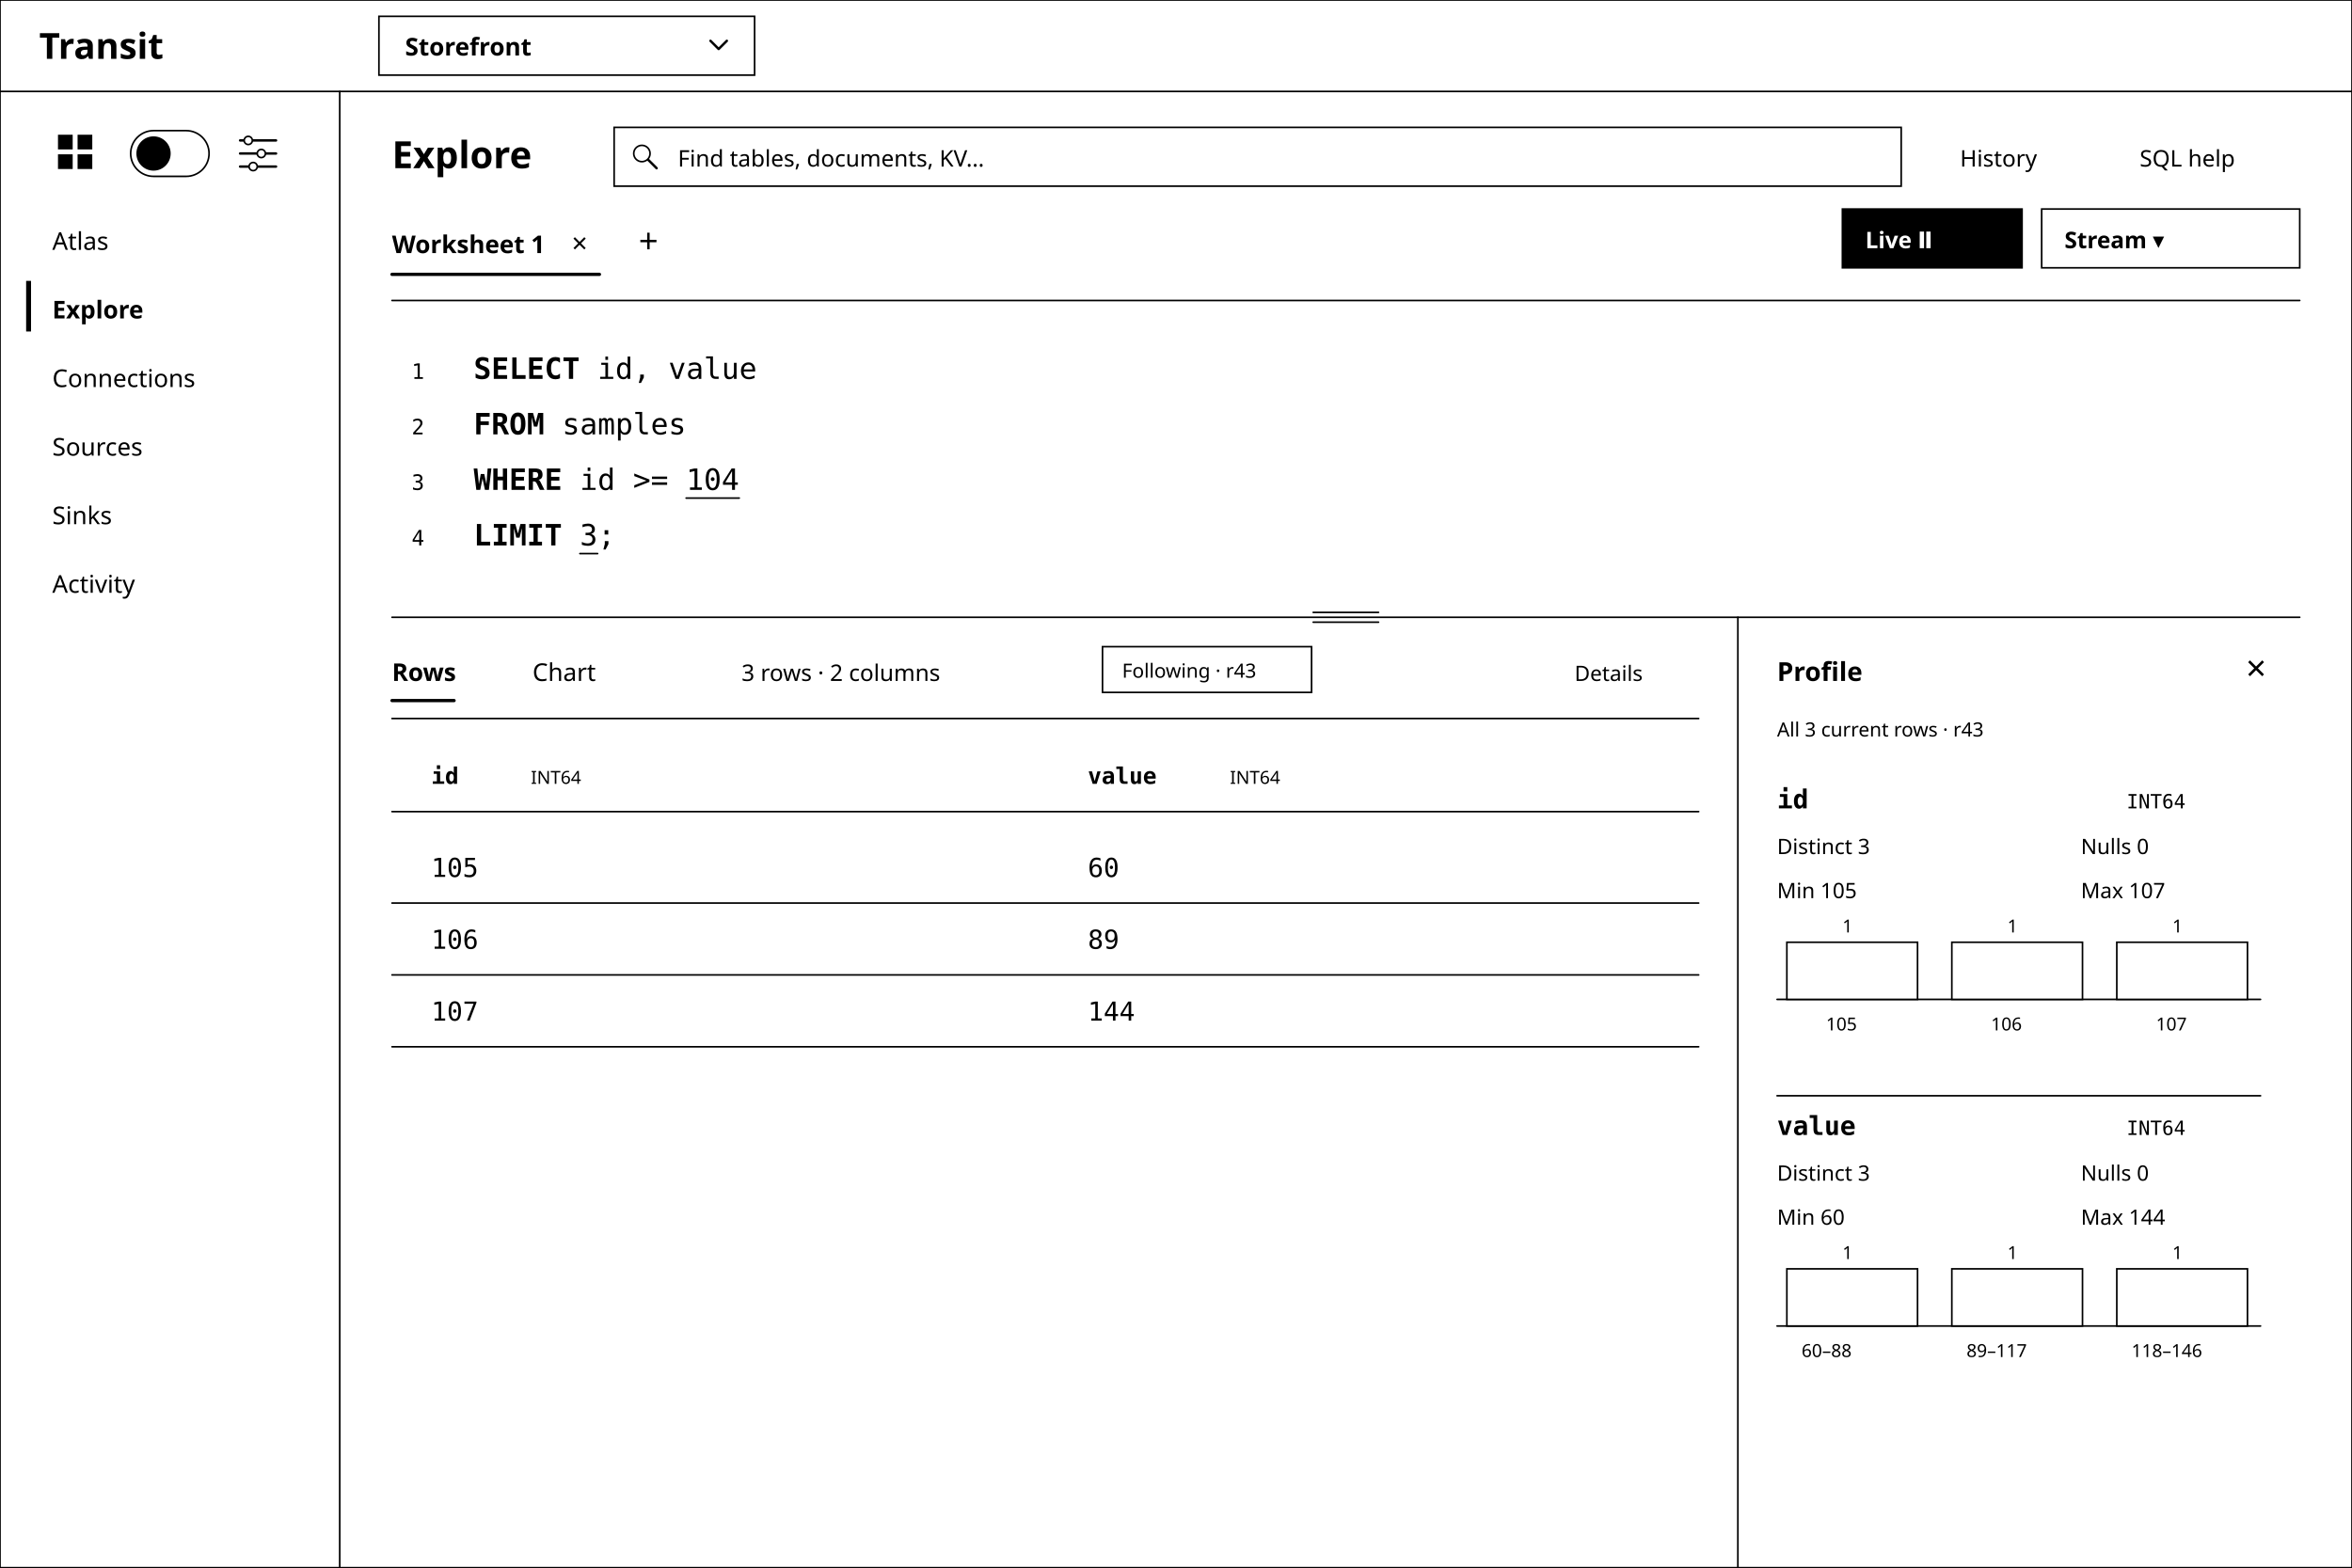
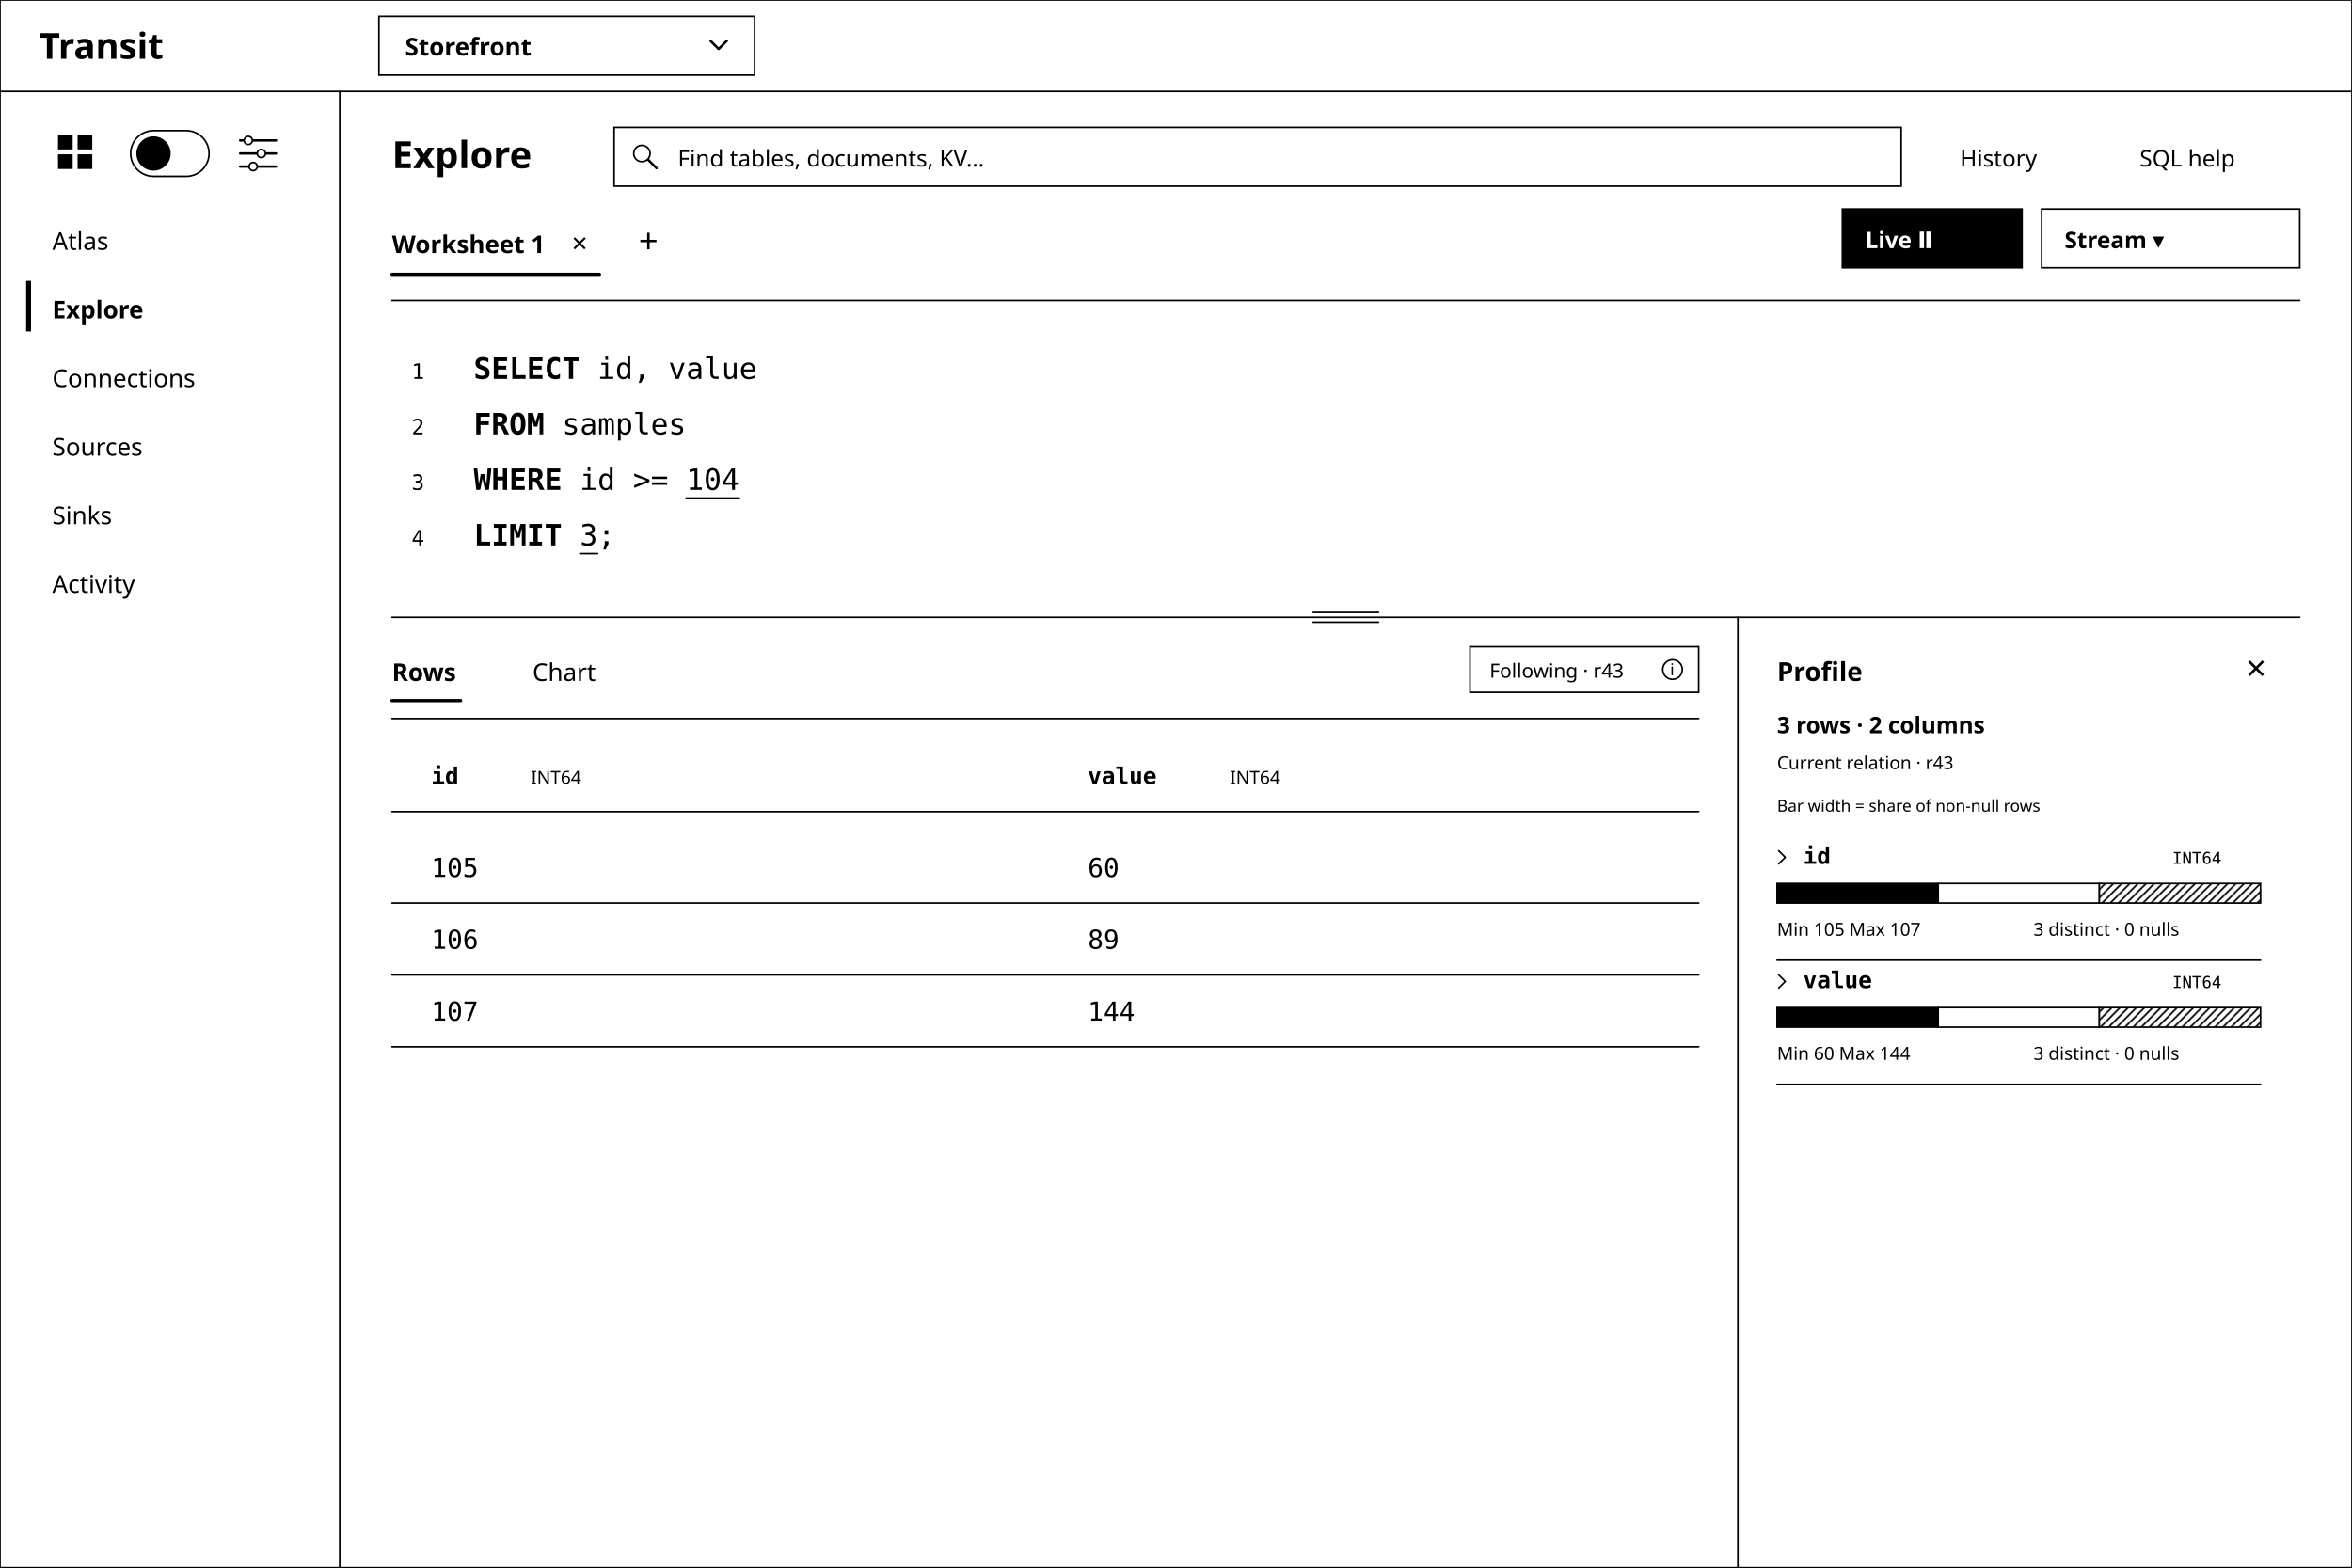
<svg xmlns="http://www.w3.org/2000/svg" width="1440" height="960" viewBox="0 0 1440 960" role="img" aria-labelledby="title desc">
  <rect x="0" y="0" width="1440" height="960" rx="0" fill="white" stroke="black" />
  <text x="24" y="36" font-family="sans-serif" font-size="22" font-weight="700" fill="black">Transit</text>
  <rect x="232" y="10" width="230" height="36" rx="0" fill="white" stroke="black" />
  <text x="248" y="34" font-family="sans-serif" font-size="15" font-weight="700" fill="black">Storefront</text>
  <path d="M435 25 l5 5 l5 -5" fill="none" stroke="black" stroke-width="1.5" stroke-linecap="round" stroke-linejoin="round" />
  <path d="M0 56 H1440" fill="none" stroke="black" stroke-width="1" stroke-linecap="round" stroke-linejoin="round" />
  <path d="M208 56 L208 960" fill="none" stroke="black" stroke-width="1" stroke-linecap="round" stroke-linejoin="round" />
  <g role="img" aria-label="Area: Workspace. Workspace left; Operations right.">
    <rect x="36" y="83" width="8" height="8" rx="0" fill="black" stroke="black" />
    <rect x="36" y="95" width="8" height="8" rx="0" fill="black" stroke="black" />
    <rect x="48" y="83" width="8" height="8" rx="0" fill="black" stroke="black" />
    <rect x="48" y="95" width="8" height="8" rx="0" fill="black" stroke="black" />
    <rect x="80" y="80" width="48" height="28" rx="14" fill="white" stroke="black" />
    <circle cx="94" cy="94" r="10" fill="black" stroke="black" />
    <path d="M147 86 H169" fill="none" stroke="black" stroke-width="1.5" stroke-linecap="round" stroke-linejoin="round" />
    <circle cx="152" cy="86" r="2.5" fill="white" stroke="black" />
    <path d="M147 94 H169" fill="none" stroke="black" stroke-width="1.5" stroke-linecap="round" stroke-linejoin="round" />
    <circle cx="160" cy="94" r="2.5" fill="white" stroke="black" />
    <path d="M147 102 H169" fill="none" stroke="black" stroke-width="1.5" stroke-linecap="round" stroke-linejoin="round" />
    <circle cx="155" cy="102" r="2.5" fill="white" stroke="black" />
  </g>
  <text xml:space="preserve" x="32" y="153" font-family="sans-serif" font-size="15" font-weight="400" fill="black">Atlas</text>
  <rect x="16" y="172" width="3" height="31" rx="0" fill="black" stroke="none" />
  <text xml:space="preserve" x="32" y="195" font-family="sans-serif" font-size="15" font-weight="700" fill="black">Explore</text>
  <text xml:space="preserve" x="32" y="237" font-family="sans-serif" font-size="15" font-weight="400" fill="black">Connections</text>
  <text xml:space="preserve" x="32" y="279" font-family="sans-serif" font-size="15" font-weight="400" fill="black">Sources</text>
  <text xml:space="preserve" x="32" y="321" font-family="sans-serif" font-size="15" font-weight="400" fill="black">Sinks</text>
  <text xml:space="preserve" x="32" y="363" font-family="sans-serif" font-size="15" font-weight="400" fill="black">Activity</text>
  <text xml:space="preserve" x="240" y="103" font-family="sans-serif" font-size="23" font-weight="700" fill="black">Explore</text>
  <g role="img" aria-label="Find resources: search field">
    <rect x="376" y="78" width="788" height="36" rx="0" fill="white" stroke="black" />
    <circle cx="393" cy="94" r="5" fill="white" stroke="black" />
    <path d="M397 98 L402 103" fill="none" stroke="black" stroke-width="1.5" stroke-linecap="round" stroke-linejoin="round" />
    <text x="415" y="102" font-family="sans-serif" font-size="14" font-weight="400" fill="black">Find tables, documents, KV…</text>
  </g>
  <text xml:space="preserve" x="1200" y="102" font-family="sans-serif" font-size="14" font-weight="400" fill="black">History</text>
  <text xml:space="preserve" x="1310" y="102" font-family="sans-serif" font-size="14" font-weight="400" fill="black">SQL help</text>
  <text xml:space="preserve" x="240" y="155" font-family="sans-serif" font-size="15" font-weight="700" fill="black">Worksheet 1</text>
  <text xml:space="preserve" x="350" y="155" font-family="sans-serif" font-size="17" font-weight="400" fill="black">×</text>
  <text xml:space="preserve" x="391" y="155" font-family="sans-serif" font-size="21" font-weight="400" fill="black">+</text>
  <path d="M240 168 H367" fill="none" stroke="black" stroke-width="2" stroke-linecap="round" stroke-linejoin="round" />
  <rect x="1128" y="128" width="110" height="36" rx="0" fill="black" stroke="black" />
  <text x="1142" y="152" font-family="sans-serif" font-size="14" font-weight="700" fill="white">Live  Ⅱ</text>
  <rect x="1250" y="128" width="158" height="36" rx="0" fill="white" stroke="black" />
  <text x="1264" y="152" font-family="sans-serif" font-size="14" font-weight="700" fill="black">Stream  ▾</text>
  <path d="M240 184 H1408" fill="none" stroke="black" stroke-width="1" stroke-linecap="round" stroke-linejoin="round" />
  <text xml:space="preserve" x="252" y="232" font-family="monospace" font-size="13" font-weight="400" fill="black">1</text>
  <text xml:space="preserve" x="290" y="232" font-family="monospace" font-size="18" font-weight="700" fill="black">SELECT</text>
  <text xml:space="preserve" x="355.04" y="232" font-family="monospace" font-size="18" font-weight="400" fill="black"> id, value</text>
  <text xml:space="preserve" x="252" y="266" font-family="monospace" font-size="13" font-weight="400" fill="black">2</text>
  <text xml:space="preserve" x="290" y="266" font-family="monospace" font-size="18" font-weight="700" fill="black">FROM</text>
  <text xml:space="preserve" x="333.36" y="266" font-family="monospace" font-size="18" font-weight="400" fill="black"> samples</text>
  <text xml:space="preserve" x="252" y="300" font-family="monospace" font-size="13" font-weight="400" fill="black">3</text>
  <text xml:space="preserve" x="290" y="300" font-family="monospace" font-size="18" font-weight="700" fill="black">WHERE</text>
  <text xml:space="preserve" x="344.2" y="300" font-family="monospace" font-size="18" font-weight="400" fill="black"> id &gt;= </text>
  <text xml:space="preserve" x="420.08" y="300" font-family="monospace" font-size="18" font-weight="400" fill="black">104</text>
  <path d="M420.08 305 H452.6" fill="none" stroke="black" stroke-width="1" stroke-linecap="round" stroke-linejoin="round" />
  <text xml:space="preserve" x="252" y="334" font-family="monospace" font-size="13" font-weight="400" fill="black">4</text>
  <text xml:space="preserve" x="290" y="334" font-family="monospace" font-size="18" font-weight="700" fill="black">LIMIT</text>
  <text xml:space="preserve" x="344.2" y="334" font-family="monospace" font-size="18" font-weight="400" fill="black"> </text>
  <text xml:space="preserve" x="355.04" y="334" font-family="monospace" font-size="18" font-weight="400" fill="black">3</text>
  <path d="M355.04 339 H365.88" fill="none" stroke="black" stroke-width="1" stroke-linecap="round" stroke-linejoin="round" />
  <text xml:space="preserve" x="365.88" y="334" font-family="monospace" font-size="18" font-weight="400" fill="black">;</text>
+   <defs>
+     <pattern id="stripe" patternUnits="userSpaceOnUse" width="5" height="5">
+       <rect width="5" height="5" fill="white" />
+       <path d="M-1 1 l2 -2 M0 5 l5 -5 M4 6 l2 -2" stroke="black" stroke-width="1" />
+     </pattern>
+   </defs>
  <path d="M240 378 H1408" fill="none" stroke="black" stroke-width="1" stroke-linecap="round" stroke-linejoin="round" />
  <path d="M804 375 H844" fill="none" stroke="black" stroke-width="1" stroke-linecap="round" stroke-linejoin="round" />
  <path d="M804 381 H844" fill="none" stroke="black" stroke-width="1" stroke-linecap="round" stroke-linejoin="round" />
  <text x="240" y="417" font-family="sans-serif" font-size="15" font-weight="700" fill="black">Rows</text>
-   <path d="M240 429 H278" fill="none" stroke="black" stroke-width="2" stroke-linecap="round" stroke-linejoin="round" />
  <text x="326" y="417" font-family="sans-serif" font-size="15" font-weight="400" fill="black">Chart</text>
-   <text x="454" y="417" font-family="sans-serif" font-size="14" font-weight="400" fill="black">3 rows · 2 columns</text>
-   <rect x="675" y="396" width="128" height="28" rx="0" fill="white" stroke="black" />
-   <text x="687" y="415" font-family="sans-serif" font-size="12" font-weight="400" fill="black">Following · r43</text>
-   <text x="964" y="417" font-family="sans-serif" font-size="13" font-weight="400" fill="black">Details</text>
+   <path d="M240 429 H282" fill="none" stroke="black" stroke-width="2" stroke-linecap="round" stroke-linejoin="round" />
+   <g role="img" aria-label="Following · r43 — Query info">
+     <rect x="900" y="396" width="140" height="28" rx="0" fill="white" stroke="black" />
+     <text x="912" y="415" font-family="sans-serif" font-size="12" font-weight="400" fill="black">Following · r43</text>
+     <circle cx="1024" cy="410" r="6" fill="white" stroke="black" />
+     <text x="1022.5" y="413.5" font-family="sans-serif" font-size="10" font-weight="400" fill="black">i</text>
+   </g>
  <path d="M240 440 H1040" fill="none" stroke="black" stroke-width="1" stroke-linecap="round" stroke-linejoin="round" />
  <text x="264" y="480" font-family="monospace" font-size="14" font-weight="700" fill="black">id</text>
  <text x="325" y="480" font-family="sans-serif" font-size="11" font-weight="400" fill="black">INT64</text>
  <text x="666" y="480" font-family="monospace" font-size="14" font-weight="700" fill="black">value</text>
  <text x="753" y="480" font-family="sans-serif" font-size="11" font-weight="400" fill="black">INT64</text>
  <path d="M240 497 H1040" fill="none" stroke="black" stroke-width="1" stroke-linecap="round" stroke-linejoin="round" />
  <text x="264" y="537" font-family="monospace" font-size="16" font-weight="400" fill="black">105</text>
  <text x="666" y="537" font-family="monospace" font-size="16" font-weight="400" fill="black">60</text>
  <path d="M240 553 H1040" fill="none" stroke="black" stroke-width="1" stroke-linecap="round" stroke-linejoin="round" />
  <text x="264" y="581" font-family="monospace" font-size="16" font-weight="400" fill="black">106</text>
  <text x="666" y="581" font-family="monospace" font-size="16" font-weight="400" fill="black">89</text>
  <path d="M240 597 H1040" fill="none" stroke="black" stroke-width="1" stroke-linecap="round" stroke-linejoin="round" />
  <text x="264" y="625" font-family="monospace" font-size="16" font-weight="400" fill="black">107</text>
  <text x="666" y="625" font-family="monospace" font-size="16" font-weight="400" fill="black">144</text>
  <path d="M240 641 H1040" fill="none" stroke="black" stroke-width="1" stroke-linecap="round" stroke-linejoin="round" />
  <path d="M1064 378 L1064 960" fill="none" stroke="black" stroke-width="1" stroke-linecap="round" stroke-linejoin="round" />
  <text x="1088" y="417" font-family="sans-serif" font-size="16" font-weight="700" fill="black">Profile</text>
  <g role="img" aria-label="Close Profile panel">
    <text x="1375" y="417" font-family="sans-serif" font-size="22" font-weight="400" fill="black">×</text>
  </g>
-   <text x="1088" y="451" font-family="sans-serif" font-size="12" font-weight="400" fill="black">All 3 current rows · r43</text>
-   <g role="img" aria-label="id: INT64, 3 distinct non-null values, 0 nulls, min 105, max 107. Histogram counts by inclusive integer range: 105 to 105: 1; 106 to 106: 1; 107 to 107: 1">
-     <text x="1088" y="495" font-family="monospace" font-size="16" font-weight="700" fill="black">id</text>
-     <text x="1302" y="495" font-family="monospace" font-size="12" font-weight="400" fill="black">INT64</text>
-     <text x="1088" y="523" font-family="sans-serif" font-size="13" font-weight="400" fill="black">Distinct  3</text>
-     <text x="1274" y="523" font-family="sans-serif" font-size="13" font-weight="400" fill="black">Nulls  0</text>
-     <text x="1088" y="550" font-family="sans-serif" font-size="13" font-weight="400" fill="black">Min  105</text>
-     <text x="1274" y="550" font-family="sans-serif" font-size="13" font-weight="400" fill="black">Max  107</text>
-     <path d="M1088 612 H1384" fill="none" stroke="black" stroke-width="1" stroke-linecap="round" stroke-linejoin="round" />
-     <rect x="1094" y="577.0" width="80" height="35.0" rx="0" fill="white" stroke="black" />
-     <text x="1128" y="571.0" font-family="sans-serif" font-size="11" font-weight="400" fill="black">1</text>
-     <text x="1118" y="631" font-family="sans-serif" font-size="11" font-weight="400" fill="black">105</text>
-     <rect x="1195" y="577.0" width="80" height="35.0" rx="0" fill="white" stroke="black" />
-     <text x="1229" y="571.0" font-family="sans-serif" font-size="11" font-weight="400" fill="black">1</text>
-     <text x="1219" y="631" font-family="sans-serif" font-size="11" font-weight="400" fill="black">106</text>
-     <rect x="1296" y="577.0" width="80" height="35.0" rx="0" fill="white" stroke="black" />
-     <text x="1330" y="571.0" font-family="sans-serif" font-size="11" font-weight="400" fill="black">1</text>
-     <text x="1320" y="631" font-family="sans-serif" font-size="11" font-weight="400" fill="black">107</text>
+   <text x="1088" y="449" font-family="sans-serif" font-size="14" font-weight="700" fill="black">3 rows · 2 columns</text>
+   <text x="1088" y="471" font-family="sans-serif" font-size="11" font-weight="400" fill="black">Current relation · r43</text>
+   <text x="1088" y="497" font-family="sans-serif" font-size="10" font-weight="400" fill="black">Bar width = share of non-null rows</text>
+   <g role="img" aria-label="id: 3 distinct non-null values; 0 nulls. Bar widths show shares of 3 non-null rows: 105: 1; 106: 1; 107: 1">
+     <path d="M1089 521 l4 4 l-4 4" fill="none" stroke="black" stroke-width="1" stroke-linecap="round" stroke-linejoin="round" />
+     <text x="1104" y="529" font-family="monospace" font-size="14" font-weight="700" fill="black">id</text>
+     <text x="1330" y="529" font-family="monospace" font-size="10" font-weight="400" fill="black">INT64</text>
+     <g>
+       <rect x="1088" y="541" width="98.667" height="12" rx="0" fill="black" stroke="black" />
+     </g>
+     <g>
+       <rect x="1186.667" y="541" width="98.667" height="12" rx="0" fill="white" stroke="black" />
+     </g>
+     <g>
+       <rect x="1285.333" y="541" width="98.667" height="12" rx="0" fill="url(#stripe)" stroke="black" />
+     </g>
+     <text x="1088" y="573" font-family="sans-serif" font-size="11" font-weight="400" fill="black">Min 105   Max 107</text>
+     <text x="1245" y="573" font-family="sans-serif" font-size="11" font-weight="400" fill="black">3 distinct · 0 nulls</text>
+     <path d="M1088 588 H1384" fill="none" stroke="black" stroke-width="1" stroke-linecap="round" stroke-linejoin="round" />
  </g>
-   <path d="M1088 671 H1384" fill="none" stroke="black" stroke-width="1" stroke-linecap="round" stroke-linejoin="round" />
-   <g role="img" aria-label="value: INT64, 3 distinct non-null values, 0 nulls, min 60, max 144. Histogram counts by inclusive integer range: 60 to 88: 1; 89 to 117: 1; 118 to 146: 1">
-     <text x="1088" y="695" font-family="monospace" font-size="16" font-weight="700" fill="black">value</text>
-     <text x="1302" y="695" font-family="monospace" font-size="12" font-weight="400" fill="black">INT64</text>
-     <text x="1088" y="723" font-family="sans-serif" font-size="13" font-weight="400" fill="black">Distinct  3</text>
-     <text x="1274" y="723" font-family="sans-serif" font-size="13" font-weight="400" fill="black">Nulls  0</text>
-     <text x="1088" y="750" font-family="sans-serif" font-size="13" font-weight="400" fill="black">Min  60</text>
-     <text x="1274" y="750" font-family="sans-serif" font-size="13" font-weight="400" fill="black">Max  144</text>
-     <path d="M1088 812 H1384" fill="none" stroke="black" stroke-width="1" stroke-linecap="round" stroke-linejoin="round" />
-     <rect x="1094" y="777.0" width="80" height="35.0" rx="0" fill="white" stroke="black" />
-     <text x="1128" y="771.0" font-family="sans-serif" font-size="11" font-weight="400" fill="black">1</text>
-     <text x="1103" y="831" font-family="sans-serif" font-size="11" font-weight="400" fill="black">60–88</text>
-     <rect x="1195" y="777.0" width="80" height="35.0" rx="0" fill="white" stroke="black" />
-     <text x="1229" y="771.0" font-family="sans-serif" font-size="11" font-weight="400" fill="black">1</text>
-     <text x="1204" y="831" font-family="sans-serif" font-size="11" font-weight="400" fill="black">89–117</text>
-     <rect x="1296" y="777.0" width="80" height="35.0" rx="0" fill="white" stroke="black" />
-     <text x="1330" y="771.0" font-family="sans-serif" font-size="11" font-weight="400" fill="black">1</text>
-     <text x="1305" y="831" font-family="sans-serif" font-size="11" font-weight="400" fill="black">118–146</text>
+   <g role="img" aria-label="value: 3 distinct non-null values; 0 nulls. Bar widths show shares of 3 non-null rows: 60–88: 1; 89–117: 1; 118–146: 1">
+     <path d="M1089 597 l4 4 l-4 4" fill="none" stroke="black" stroke-width="1" stroke-linecap="round" stroke-linejoin="round" />
+     <text x="1104" y="605" font-family="monospace" font-size="14" font-weight="700" fill="black">value</text>
+     <text x="1330" y="605" font-family="monospace" font-size="10" font-weight="400" fill="black">INT64</text>
+     <g>
+       <rect x="1088" y="617" width="98.667" height="12" rx="0" fill="black" stroke="black" />
+     </g>
+     <g>
+       <rect x="1186.667" y="617" width="98.667" height="12" rx="0" fill="white" stroke="black" />
+     </g>
+     <g>
+       <rect x="1285.333" y="617" width="98.667" height="12" rx="0" fill="url(#stripe)" stroke="black" />
+     </g>
+     <text x="1088" y="649" font-family="sans-serif" font-size="11" font-weight="400" fill="black">Min 60   Max 144</text>
+     <text x="1245" y="649" font-family="sans-serif" font-size="11" font-weight="400" fill="black">3 distinct · 0 nulls</text>
+     <path d="M1088 664 H1384" fill="none" stroke="black" stroke-width="1" stroke-linecap="round" stroke-linejoin="round" />
  </g>
</svg>
